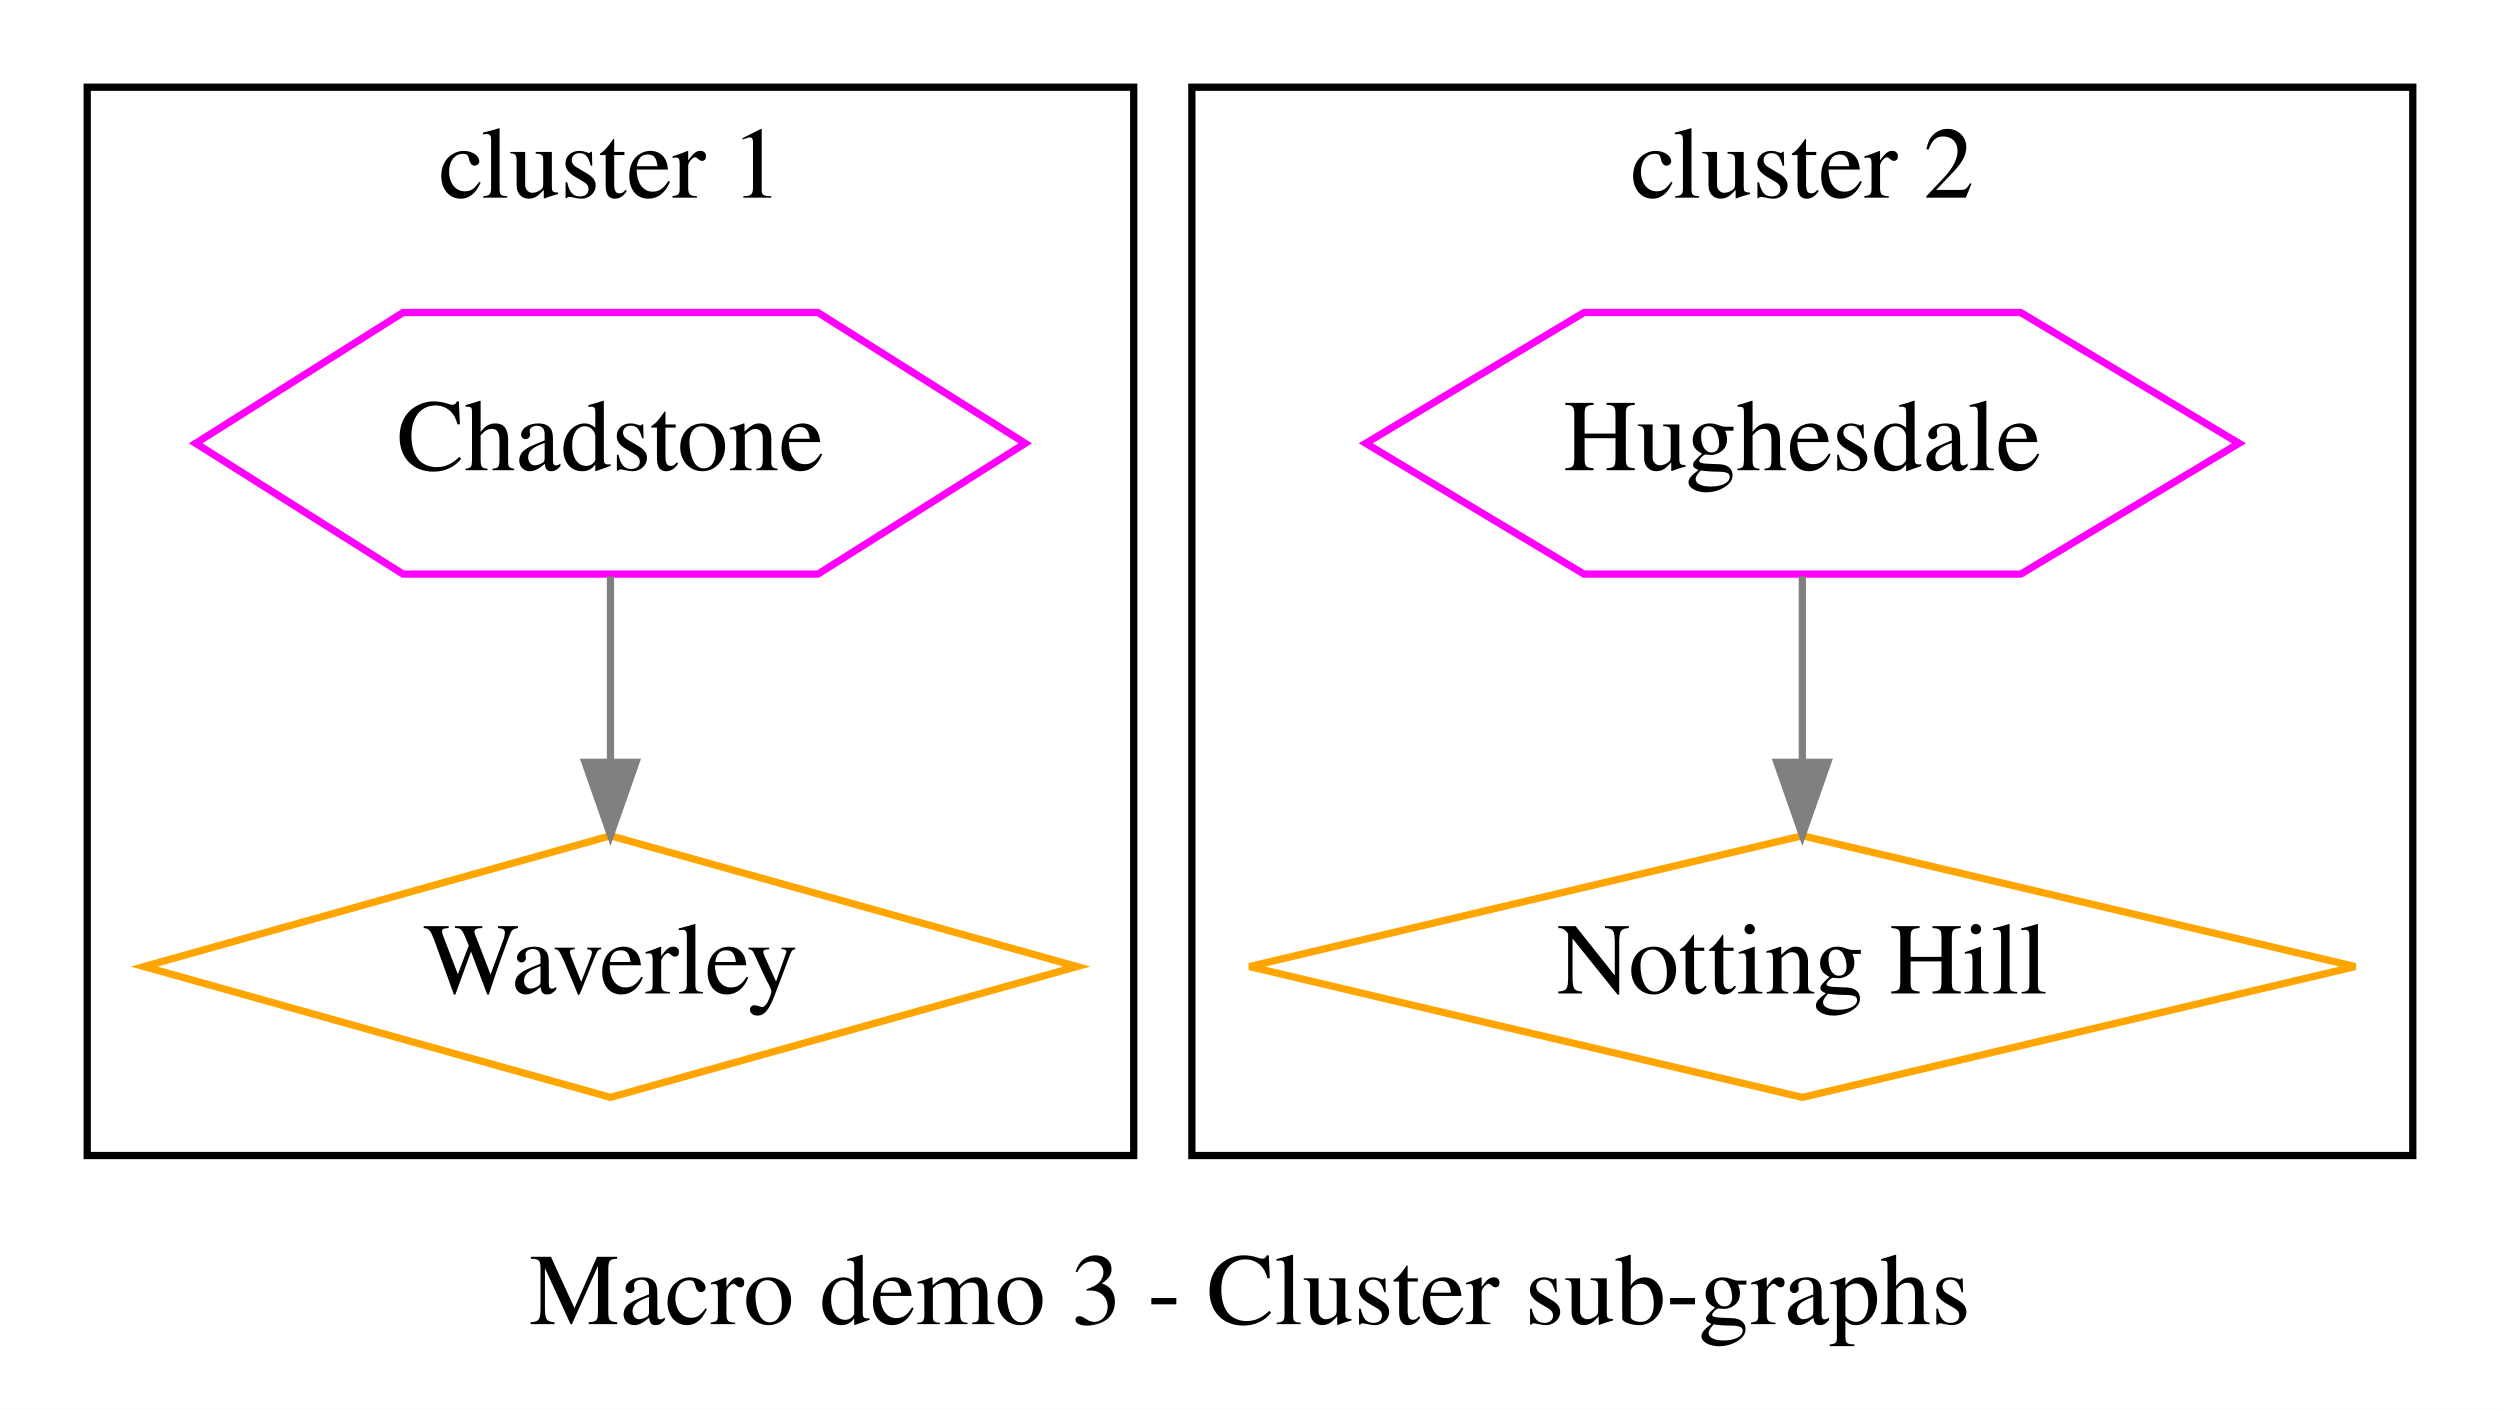
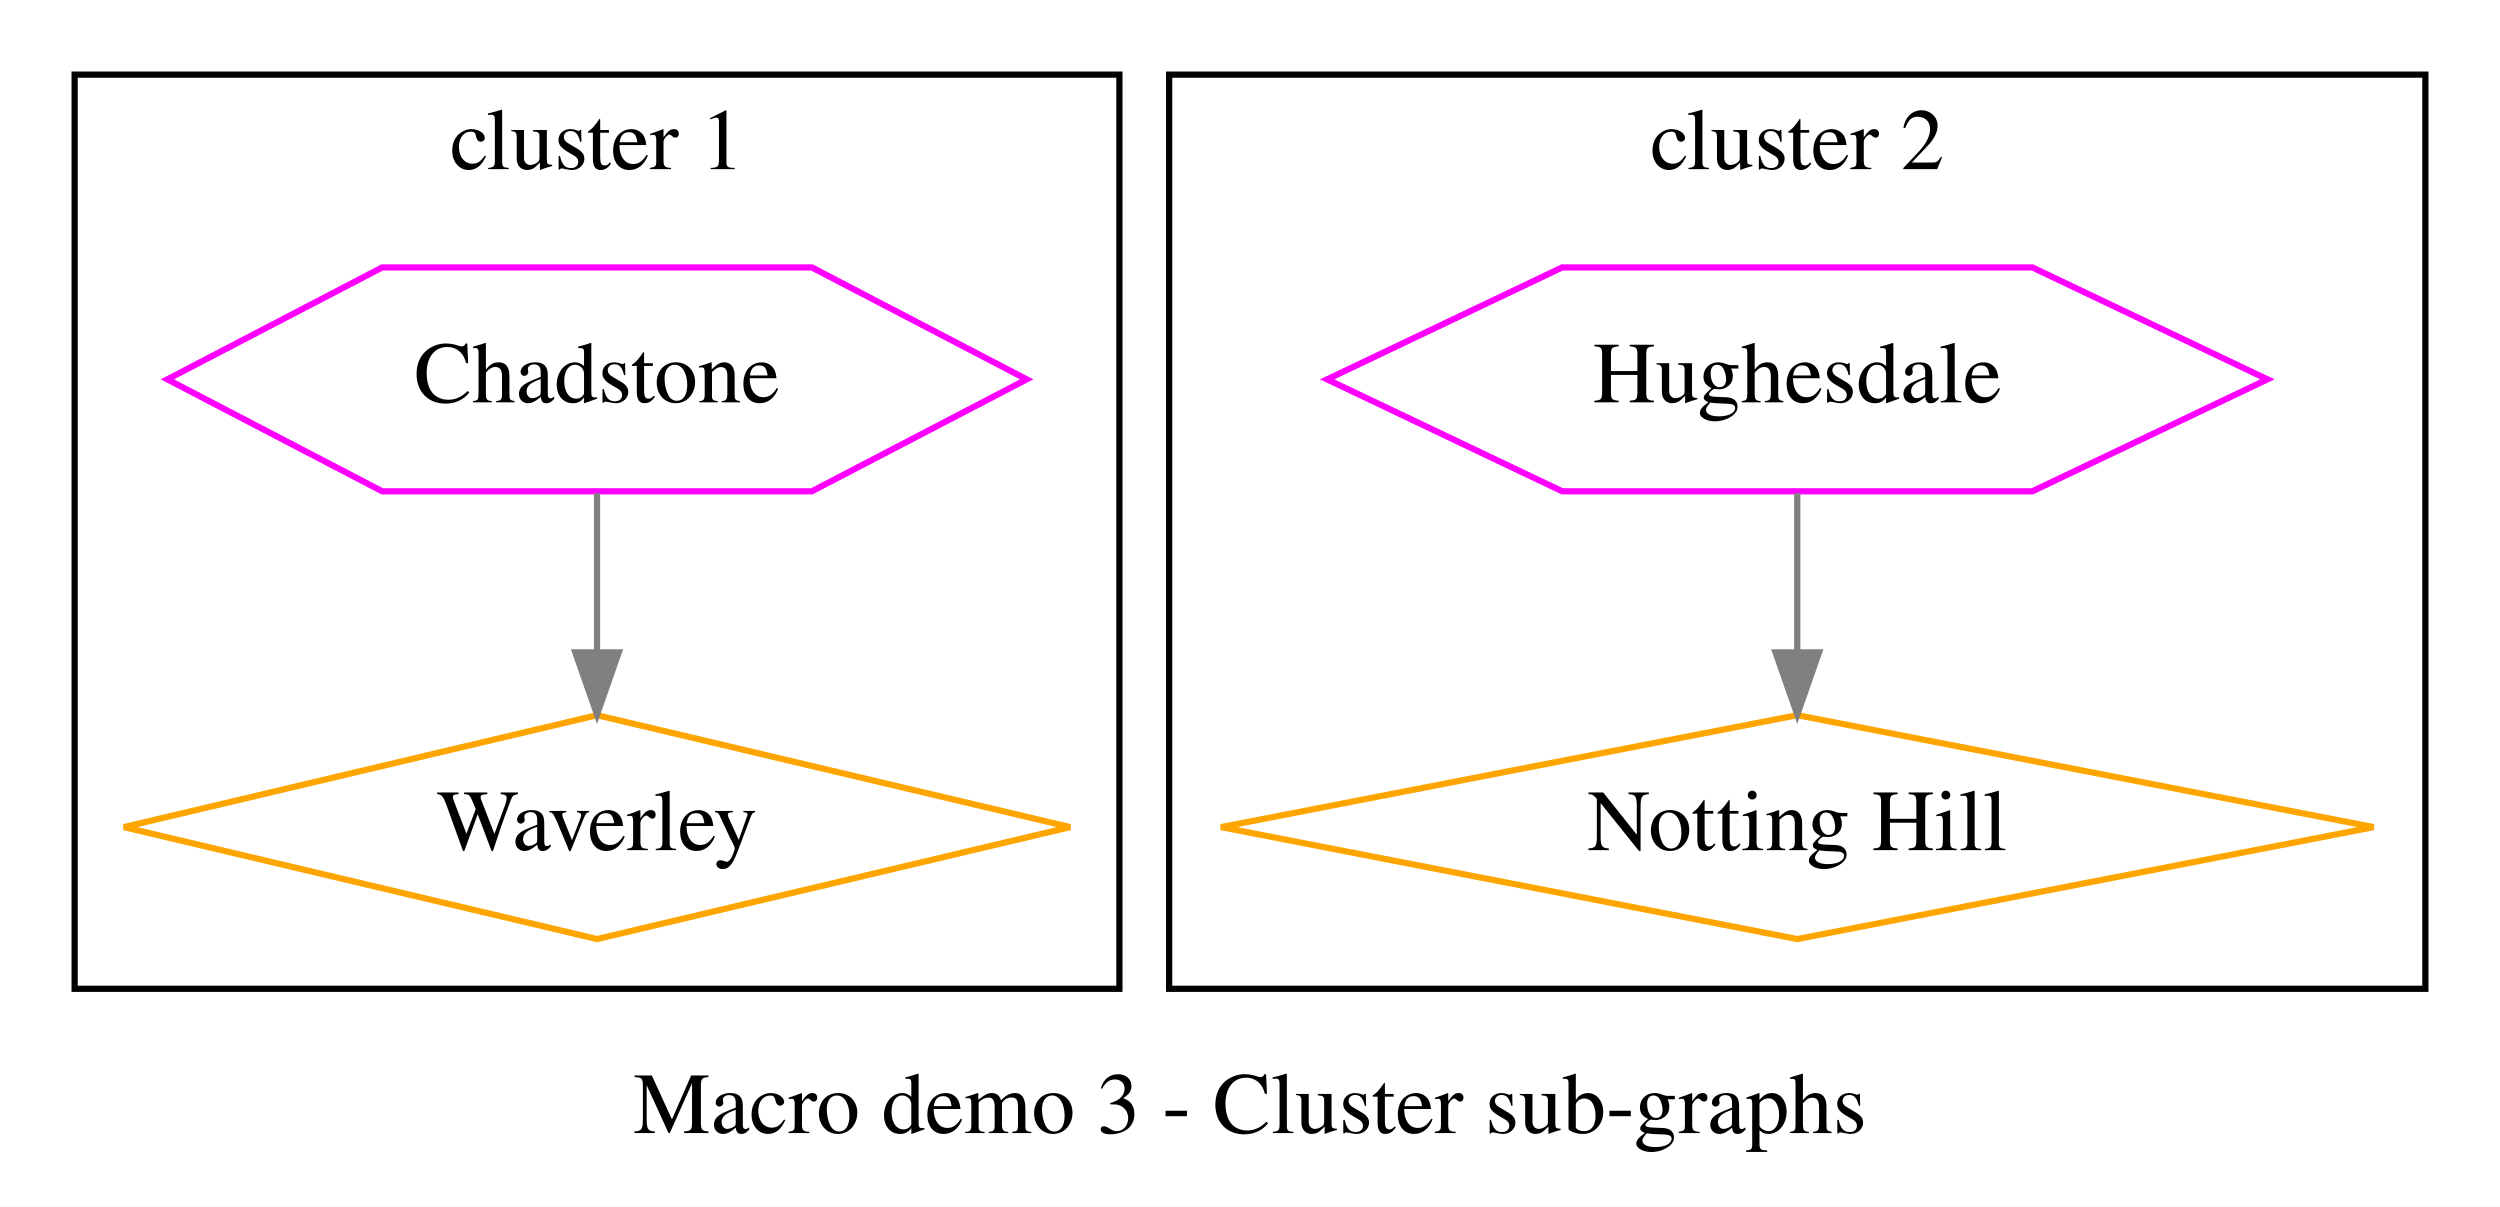
- <svg xmlns="http://www.w3.org/2000/svg" width="344pt" height="194pt" viewBox="0.00 0.00 344.00 194.00">
+ <svg xmlns="http://www.w3.org/2000/svg" width="402pt" height="194pt" viewBox="0.00 0.00 402.00 194.00">
  <g id="graph0" class="graph" transform="scale(1 1) rotate(0) translate(4 190)">
-     <polygon fill="white" stroke="none" points="-4,4 -4,-190 340,-190 340,4 -4,4" />
-     <text text-anchor="middle" x="168" y="-7.8" font-family="Times,serif" font-size="14.00">Macro demo 3 - Cluster sub-graphs</text>
+     <polygon fill="white" stroke="transparent" points="-4,4 -4,-190 398,-190 398,4 -4,4" />
+     <text text-anchor="middle" x="197" y="-7.8" font-family="Times,serif" font-size="14.00">Macro demo 3 - Cluster sub-graphs</text>
    <g id="clust1" class="cluster">
-       <polygon fill="none" stroke="black" points="8,-31 8,-178 152,-178 152,-31 8,-31" />
-       <text text-anchor="middle" x="80" y="-162.8" font-family="Times,serif" font-size="14.00">cluster 1</text>
+       <polygon fill="none" stroke="black" points="8,-31 8,-178 176,-178 176,-31 8,-31" />
+       <text text-anchor="middle" x="92" y="-162.8" font-family="Times,serif" font-size="14.00">cluster 1</text>
    </g>
    <g id="clust2" class="cluster">
-       <polygon fill="none" stroke="black" points="160,-31 160,-178 328,-178 328,-31 160,-31" />
-       <text text-anchor="middle" x="244" y="-162.8" font-family="Times,serif" font-size="14.00">cluster 2</text>
+       <polygon fill="none" stroke="black" points="184,-31 184,-178 386,-178 386,-31 184,-31" />
+       <text text-anchor="middle" x="285" y="-162.8" font-family="Times,serif" font-size="14.00">cluster 2</text>
    </g>
    <g id="node1" class="node">
-       <polygon fill="none" stroke="magenta" points="137.074,-129 108.537,-147 51.463,-147 22.926,-129 51.463,-111 108.537,-111 137.074,-129" />
-       <text text-anchor="middle" x="80" y="-125.3" font-family="Times,serif" font-size="14.00">Chadstone</text>
+       <polygon fill="none" stroke="magenta" points="161.09,-129 126.54,-147 57.46,-147 22.91,-129 57.46,-111 126.54,-111 161.09,-129" />
+       <text text-anchor="middle" x="92" y="-125.3" font-family="Times,serif" font-size="14.00">Chadstone</text>
    </g>
    <g id="node2" class="node">
-       <polygon fill="none" stroke="orange" points="80,-75 15.818,-57 80,-39 144.182,-57 80,-75" />
-       <text text-anchor="middle" x="80" y="-53.3" font-family="Times,serif" font-size="14.00">Waverley</text>
+       <polygon fill="none" stroke="orange" points="92,-75 15.92,-57 92,-39 168.08,-57 92,-75" />
+       <text text-anchor="middle" x="92" y="-53.3" font-family="Times,serif" font-size="14.00">Waverley</text>
    </g>
    <g id="edge1" class="edge">
-       <path fill="none" stroke="grey" d="M80,-110.697C80,-102.983 80,-93.713 80,-85.112" />
-       <polygon fill="grey" stroke="grey" points="83.5,-85.104 80,-75.104 76.5,-85.104 83.5,-85.104" />
+       <path fill="none" stroke="grey" d="M92,-110.7C92,-102.98 92,-93.71 92,-85.11" />
+       <polygon fill="grey" stroke="grey" points="95.5,-85.1 92,-75.1 88.5,-85.1 95.5,-85.1" />
    </g>
    <g id="node3" class="node">
-       <polygon fill="none" stroke="magenta" points="304.078,-129 274.039,-147 213.961,-147 183.922,-129 213.961,-111 274.039,-111 304.078,-129" />
-       <text text-anchor="middle" x="244" y="-125.3" font-family="Times,serif" font-size="14.00">Hughesdale</text>
+       <polygon fill="none" stroke="magenta" points="360.6,-129 322.8,-147 247.2,-147 209.4,-129 247.2,-111 322.8,-111 360.6,-129" />
+       <text text-anchor="middle" x="285" y="-125.3" font-family="Times,serif" font-size="14.00">Hughesdale</text>
    </g>
    <g id="node4" class="node">
-       <polygon fill="none" stroke="orange" points="244,-75 167.919,-57 244,-39 320.081,-57 244,-75" />
-       <text text-anchor="middle" x="244" y="-53.3" font-family="Times,serif" font-size="14.00">Notting Hill</text>
+       <polygon fill="none" stroke="orange" points="285,-75 192.33,-57 285,-39 377.67,-57 285,-75" />
+       <text text-anchor="middle" x="285" y="-53.3" font-family="Times,serif" font-size="14.00">Notting Hill</text>
    </g>
    <g id="edge2" class="edge">
-       <path fill="none" stroke="grey" d="M244,-110.697C244,-102.983 244,-93.713 244,-85.112" />
-       <polygon fill="grey" stroke="grey" points="247.5,-85.104 244,-75.104 240.5,-85.104 247.5,-85.104" />
+       <path fill="none" stroke="grey" d="M285,-110.7C285,-102.98 285,-93.71 285,-85.11" />
+       <polygon fill="grey" stroke="grey" points="288.5,-85.1 285,-75.1 281.5,-85.1 288.5,-85.1" />
    </g>
  </g>
</svg>
